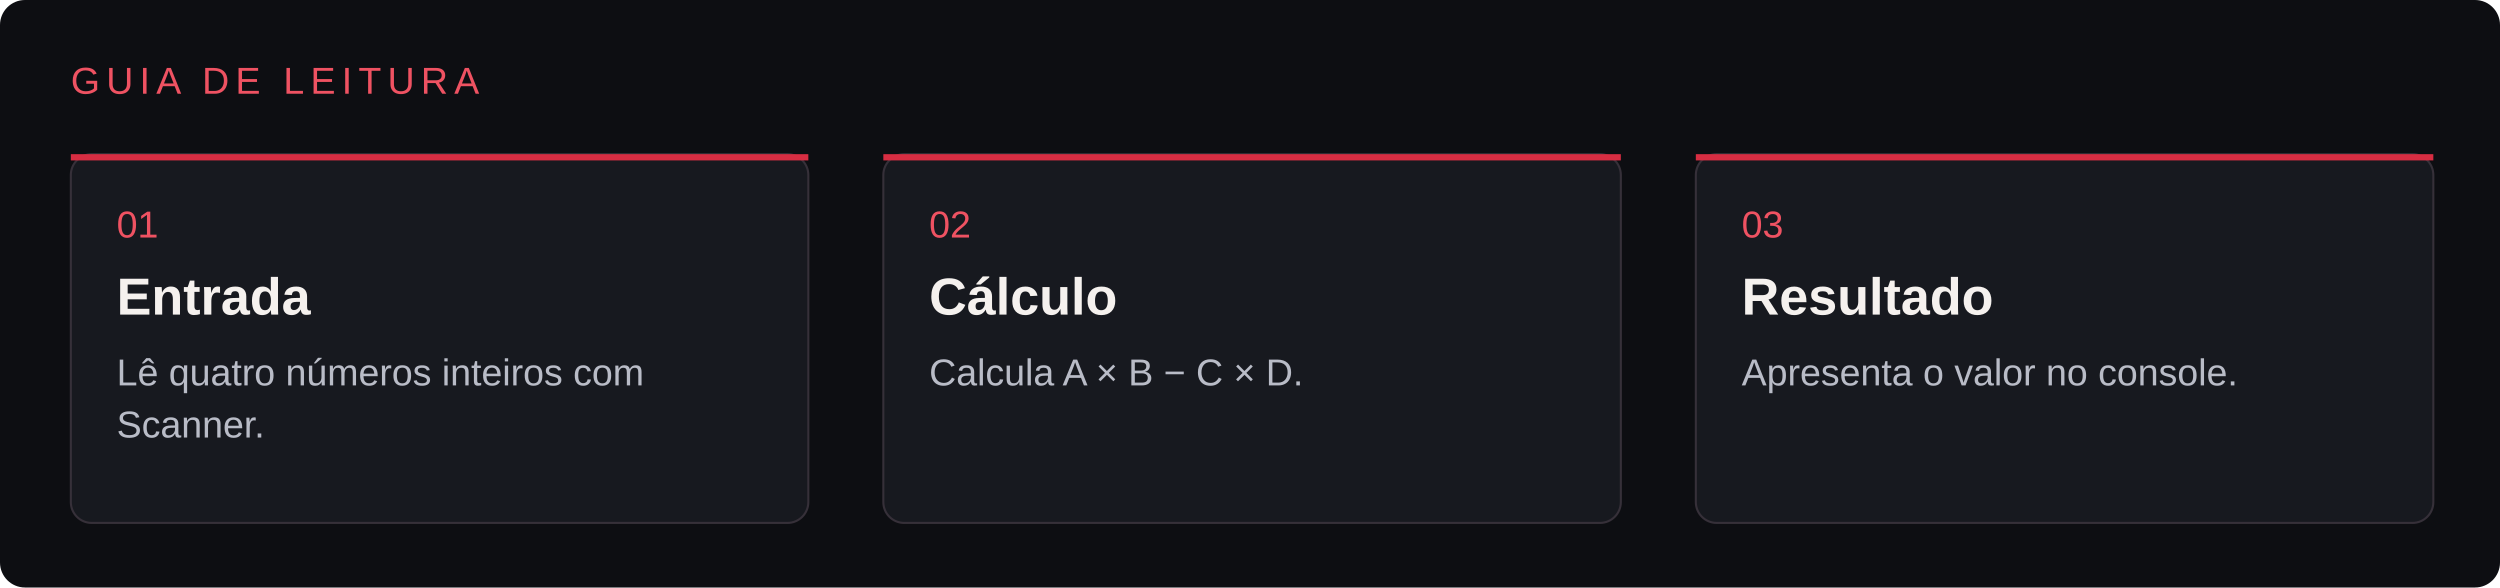
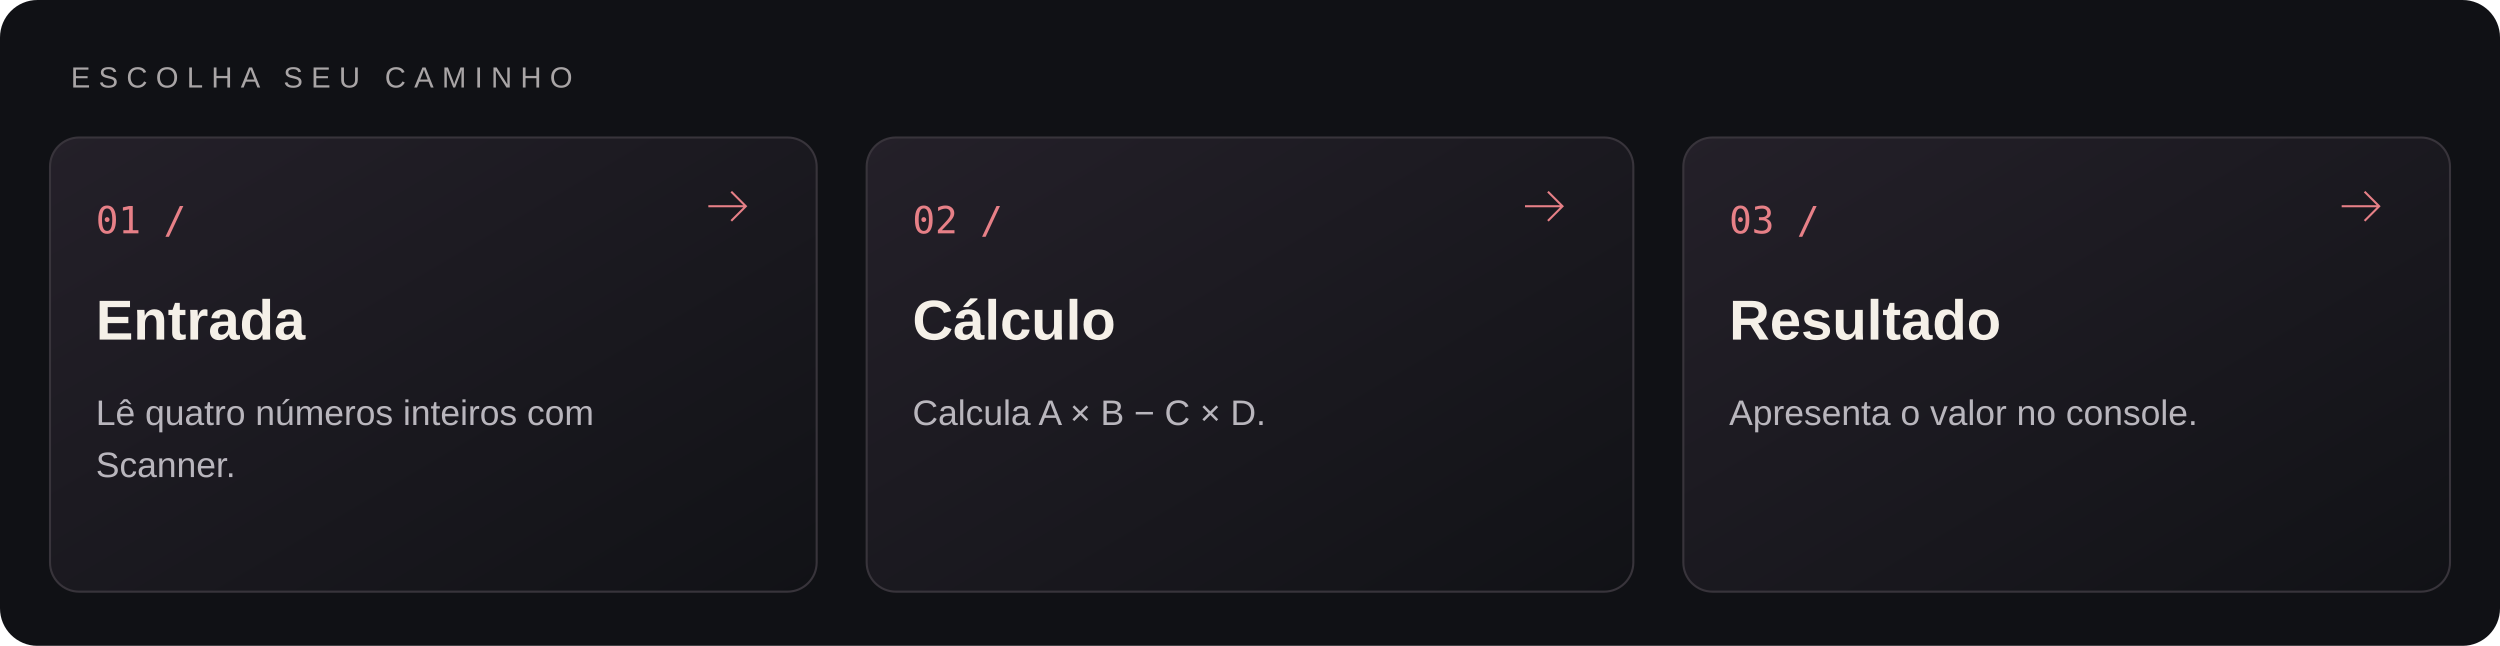
- <svg xmlns="http://www.w3.org/2000/svg" width="1200" height="282" viewBox="0 0 1200 282" role="img">
-   <rect width="1200" height="282" rx="12" fill="#0d0e12" />
-   <text x="34" y="45" font-family="Arial" font-size="18" letter-spacing="3" fill="#ef5262">GUIA DE LEITURA</text>
-   <rect x="34" y="74" width="354" height="177" rx="10" fill="#17191f" stroke="#363039" />
-   <rect x="34" y="74" width="354" height="3" fill="#d72d42" />
-   <text x="56" y="114" fill="#ef5262" font-family="Arial" font-size="18">01</text>
-   <text x="56" y="151" fill="#f5f1ee" font-family="Arial" font-weight="700" font-size="25">Entrada</text>
-   <text x="56" y="185" fill="#b9bcc7" font-family="Arial" font-size="18">Lê quatro números inteiros com</text>
-   <text x="56" y="210" fill="#b9bcc7" font-family="Arial" font-size="18">Scanner.</text>
-   <rect x="424" y="74" width="354" height="177" rx="10" fill="#17191f" stroke="#363039" />
-   <rect x="424" y="74" width="354" height="3" fill="#d72d42" />
-   <text x="446" y="114" fill="#ef5262" font-family="Arial" font-size="18">02</text>
-   <text x="446" y="151" fill="#f5f1ee" font-family="Arial" font-weight="700" font-size="25">Cálculo</text>
-   <text x="446" y="185" fill="#b9bcc7" font-family="Arial" font-size="18">Calcula A × B − C × D.</text>
-   <rect x="814" y="74" width="354" height="177" rx="10" fill="#17191f" stroke="#363039" />
-   <rect x="814" y="74" width="354" height="3" fill="#d72d42" />
-   <text x="836" y="114" fill="#ef5262" font-family="Arial" font-size="18">03</text>
-   <text x="836" y="151" fill="#f5f1ee" font-family="Arial" font-weight="700" font-size="25">Resultado</text>
-   <text x="836" y="185" fill="#b9bcc7" font-family="Arial" font-size="18">Apresenta o valor no console.</text>
+ <svg xmlns="http://www.w3.org/2000/svg" width="1200" height="310" viewBox="0 0 1200 310">
+   <defs>
+     <linearGradient id="g" x2="1" y2="1">
+       <stop stop-color="#242029" />
+       <stop offset="1" stop-color="#111216" />
+     </linearGradient>
+   </defs>
+   <rect width="1200" height="310" rx="18" fill="#101115" />
+   <text x="34" y="42" fill="#a9a5a6" font-family="Arial" font-size="14" letter-spacing="4">ESCOLHA SEU CAMINHO</text>
+   <rect x="24" y="66" width="368" height="218" rx="14" fill="url(#g)" stroke="#38343b" />
+   <text x="46" y="112" fill="#e78087" font-family="monospace" font-size="18">01 /</text>
+   <path d="M340 99h18m-7-7 7 7-7 7" fill="none" stroke="#e78087" />
+   <text x="46" y="163" fill="#f5f0e8" font-family="Arial" font-size="27" font-weight="600">Entrada</text>
+   <text x="46" y="204" fill="#b9b6bd" font-family="Arial" font-size="17">Lê quatro números inteiros com</text>
+   <text x="46" y="229" fill="#b9b6bd" font-family="Arial" font-size="17">Scanner.</text>
+   <rect x="416" y="66" width="368" height="218" rx="14" fill="url(#g)" stroke="#38343b" />
+   <text x="438" y="112" fill="#e78087" font-family="monospace" font-size="18">02 /</text>
+   <path d="M732 99h18m-7-7 7 7-7 7" fill="none" stroke="#e78087" />
+   <text x="438" y="163" fill="#f5f0e8" font-family="Arial" font-size="27" font-weight="600">Cálculo</text>
+   <text x="438" y="204" fill="#b9b6bd" font-family="Arial" font-size="17">Calcula A × B − C × D.</text>
+   <rect x="808" y="66" width="368" height="218" rx="14" fill="url(#g)" stroke="#38343b" />
+   <text x="830" y="112" fill="#e78087" font-family="monospace" font-size="18">03 /</text>
+   <path d="M1124 99h18m-7-7 7 7-7 7" fill="none" stroke="#e78087" />
+   <text x="830" y="163" fill="#f5f0e8" font-family="Arial" font-size="27" font-weight="600">Resultado</text>
+   <text x="830" y="204" fill="#b9b6bd" font-family="Arial" font-size="17">Apresenta o valor no console.</text>
</svg>
